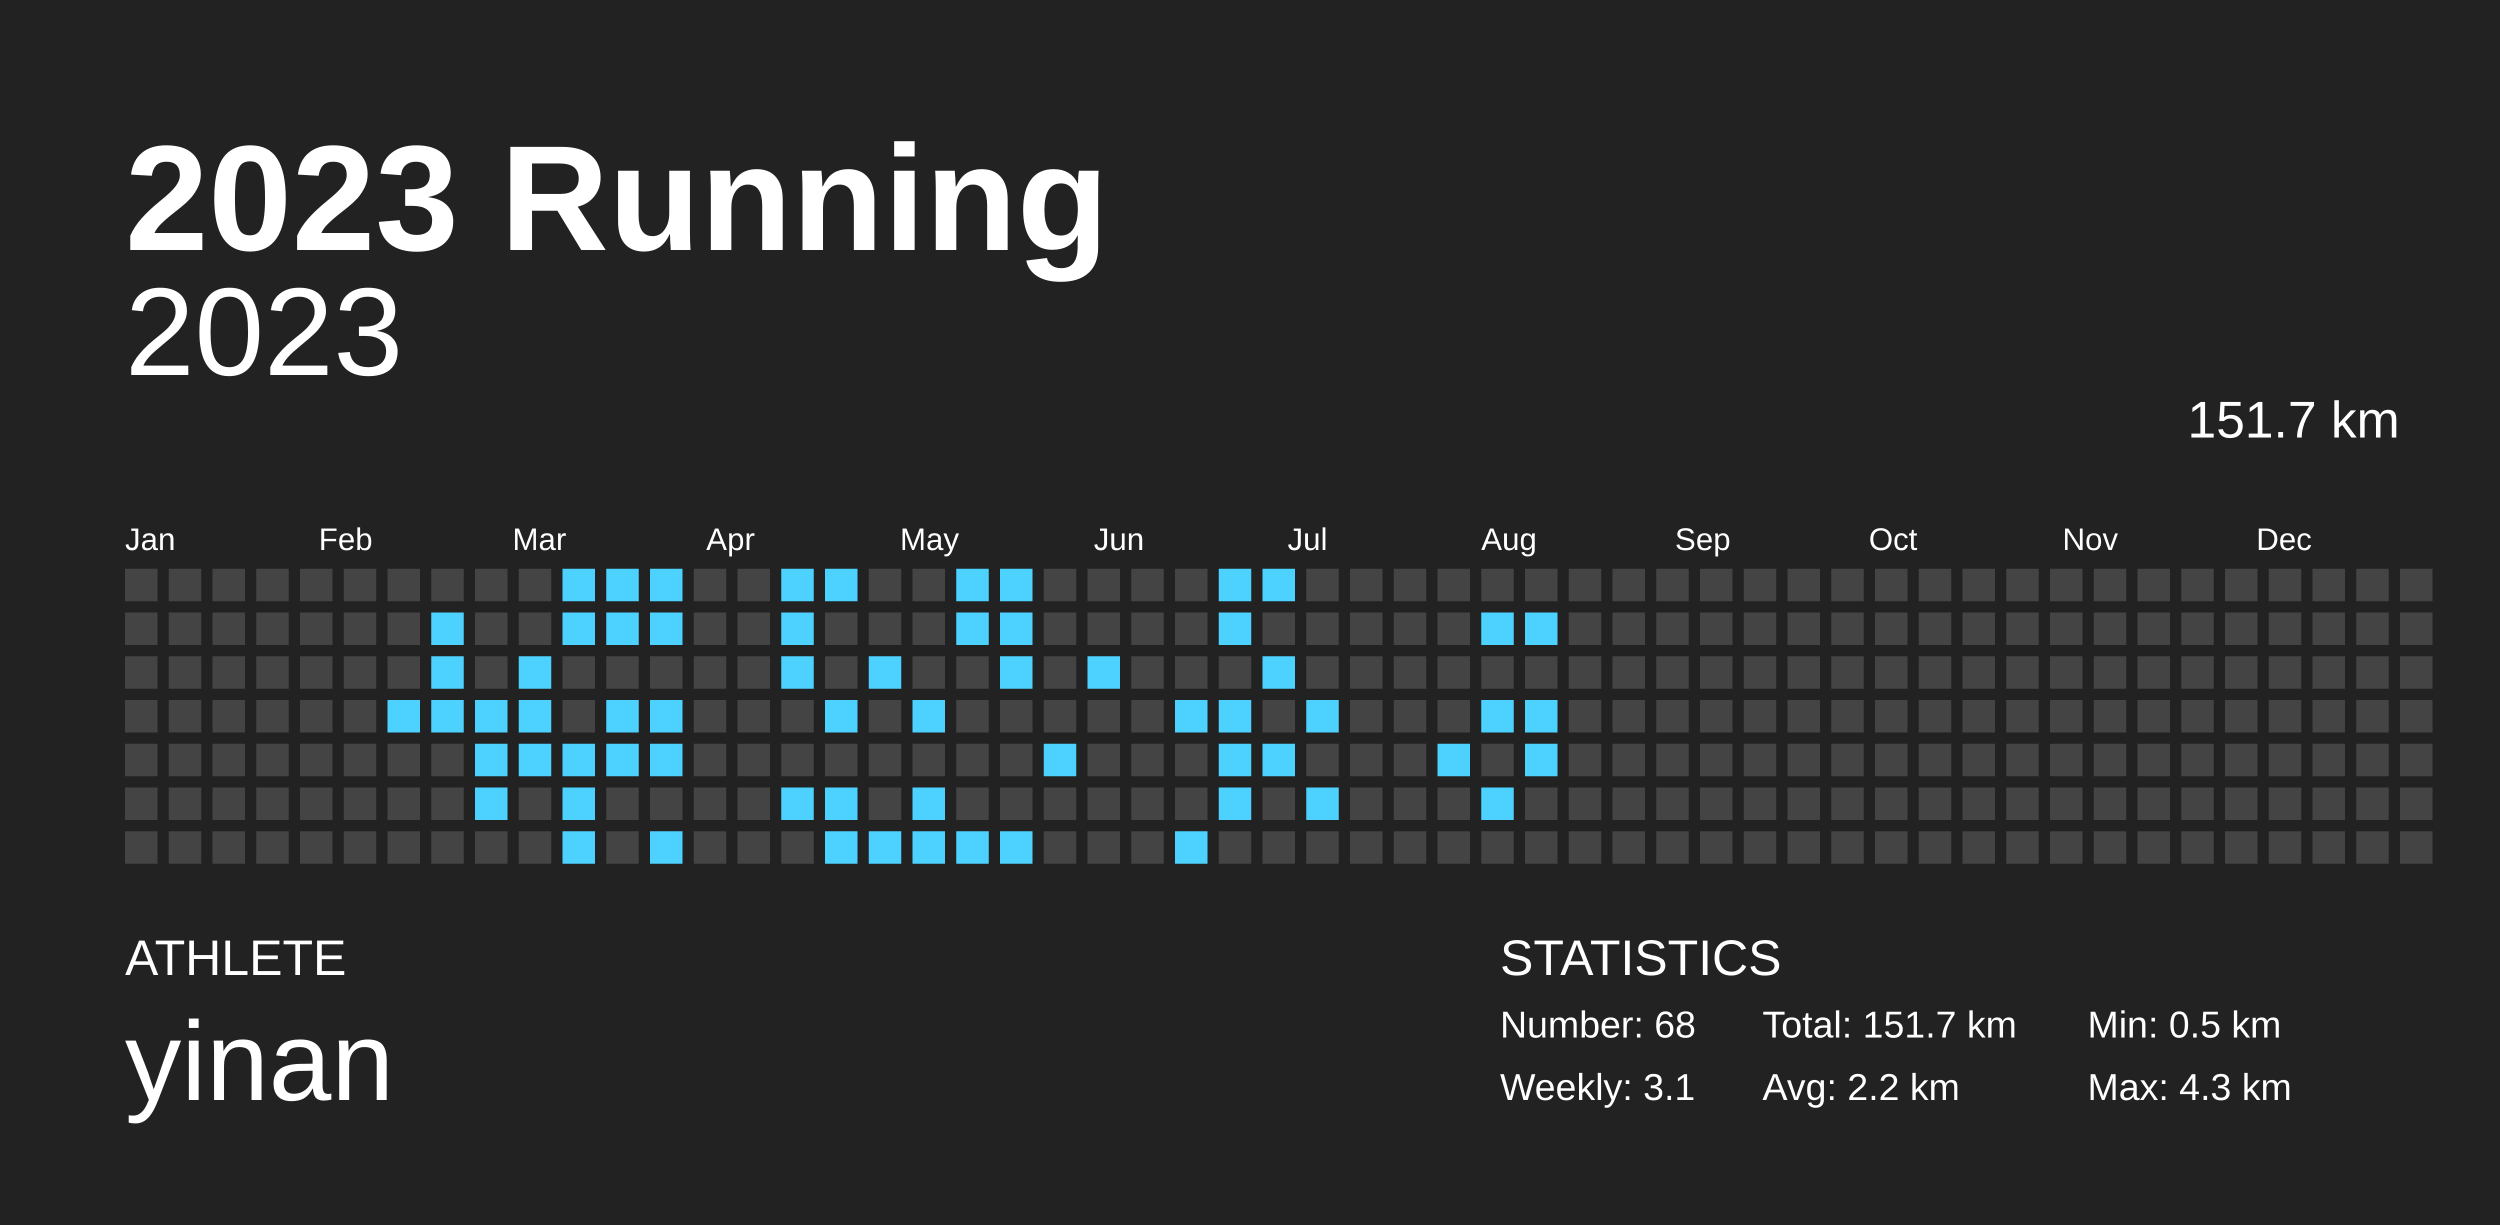
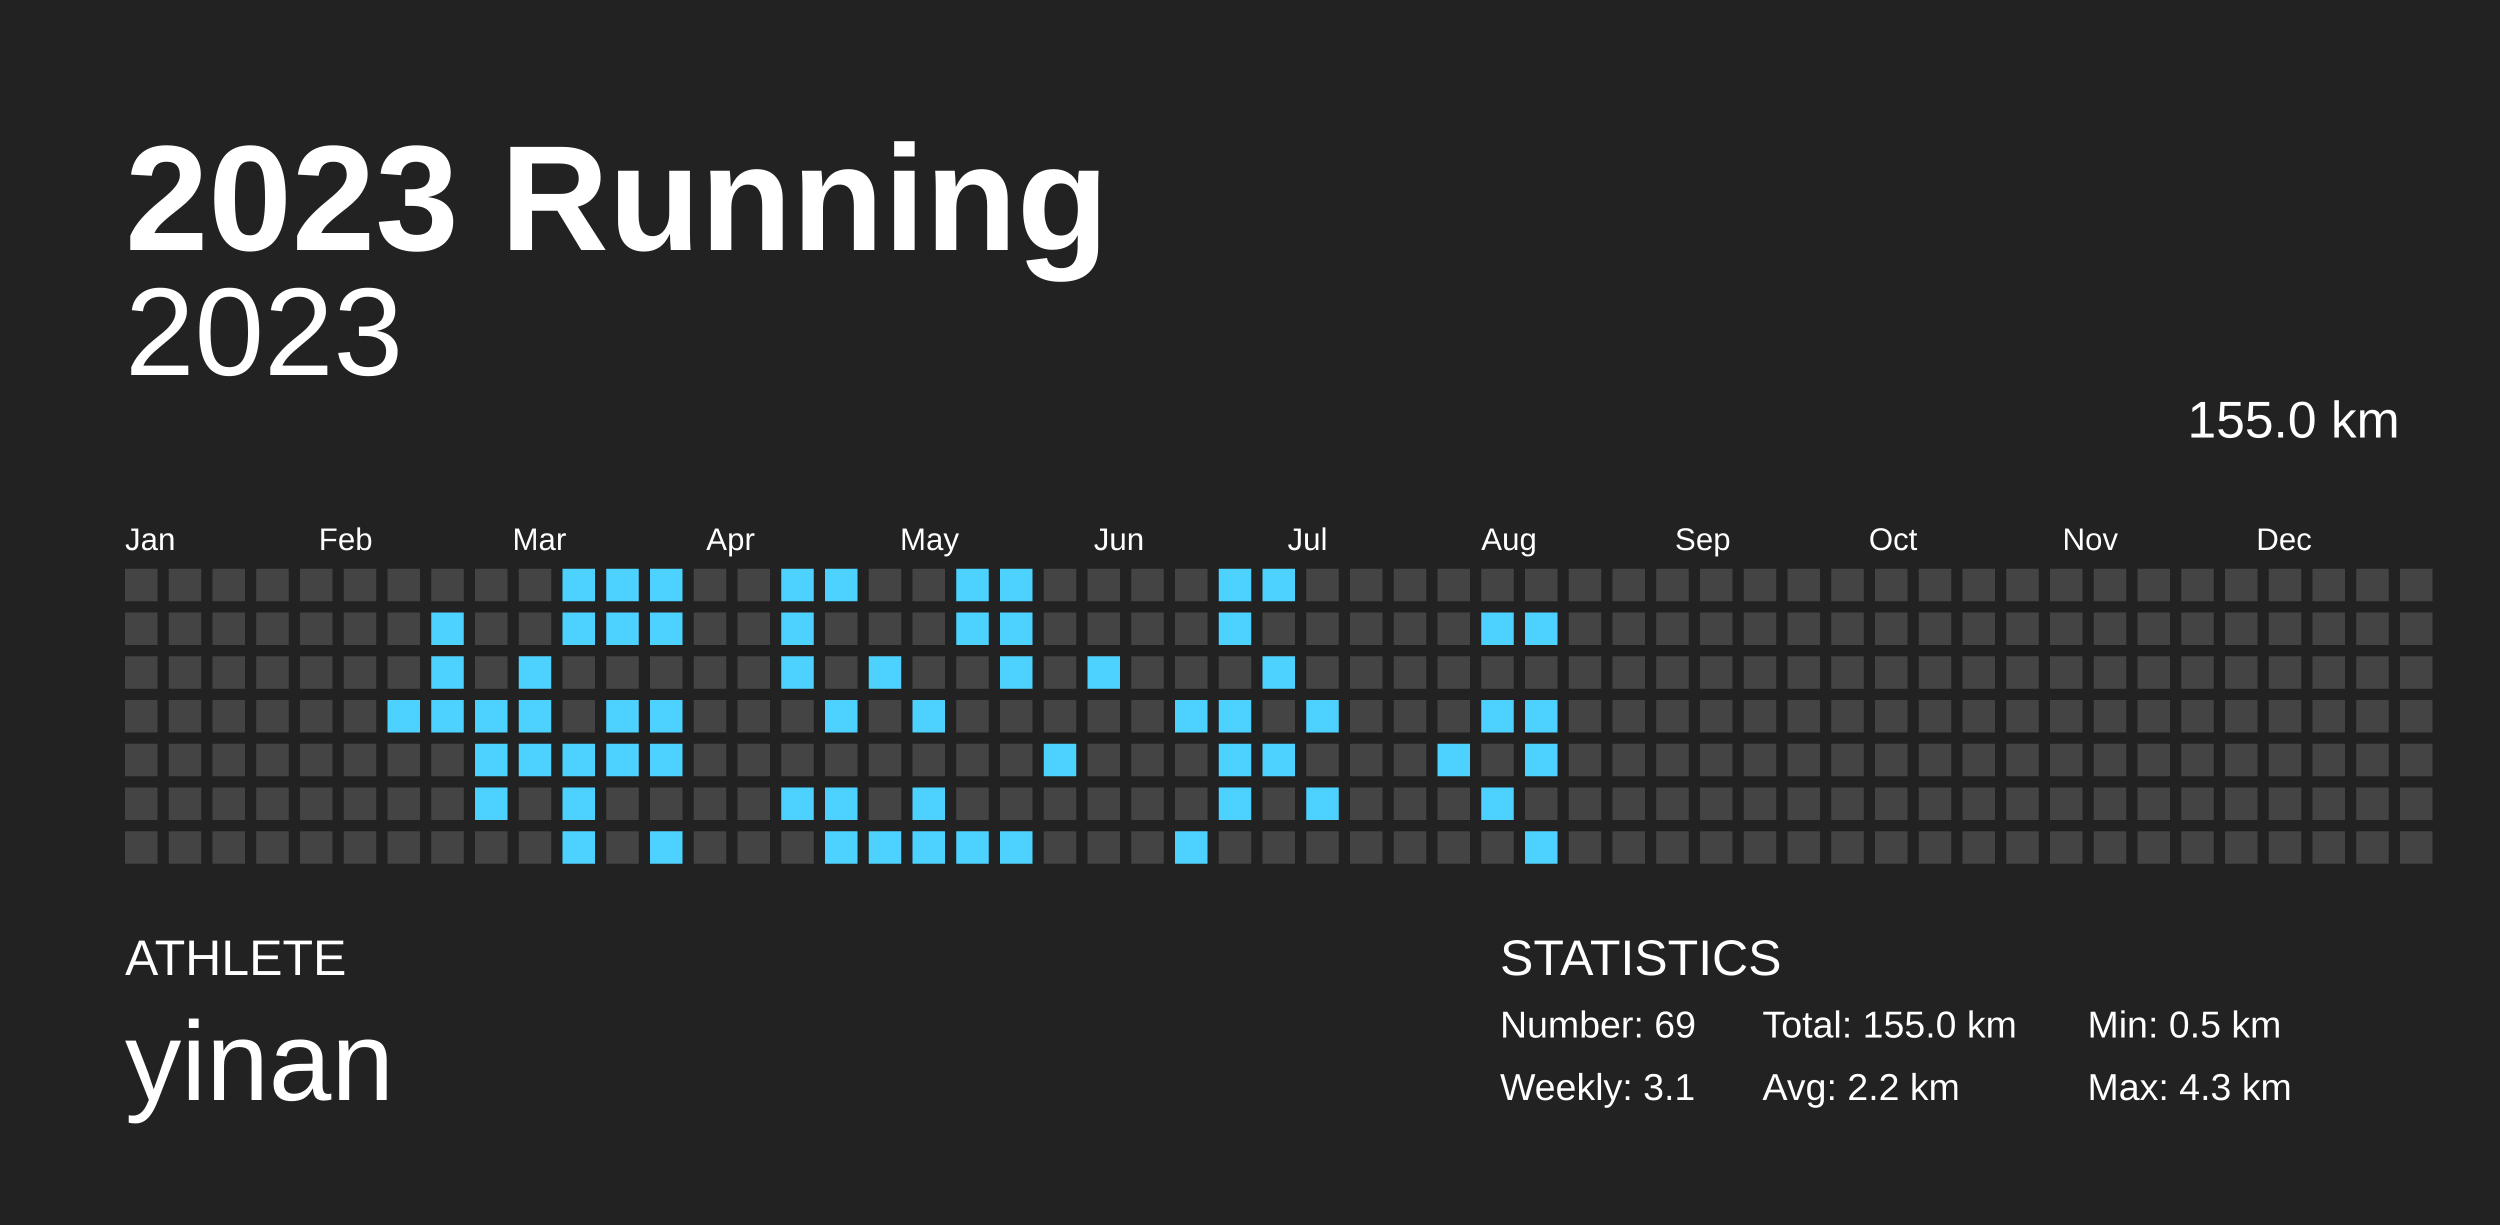
<svg xmlns="http://www.w3.org/2000/svg" baseProfile="full" height="98mm" version="1.1" viewBox="0,0,200,98" width="200mm">
  <defs />
  <rect fill="#222222" height="98" width="200" x="0" y="0" />
  <text fill="#FFFFFF" style="font-size:12px; font-family:Arial; font-weight:bold;" x="10" y="20">2023 Running</text>
  <text fill="#FFFFFF" style="font-size:4px; font-family:Arial" x="10" y="78">ATHLETE</text>
  <text fill="#FFFFFF" style="font-size:9px; font-family:Arial" x="10" y="88">yinan</text>
  <text fill="#FFFFFF" style="font-size:4px; font-family:Arial" x="120" y="78">STATISTICS</text>
-   <text fill="#FFFFFF" style="font-size:3px; font-family:Arial" x="120" y="83">Number: 68</text>
+   <text fill="#FFFFFF" style="font-size:3px; font-family:Arial" x="120" y="83">Number: 69</text>
  <text fill="#FFFFFF" style="font-size:3px; font-family:Arial" x="120" y="88">Weekly: 3.1</text>
-   <text fill="#FFFFFF" style="font-size:3px; font-family:Arial" x="141" y="83">Total: 151.7 km</text>
+   <text fill="#FFFFFF" style="font-size:3px; font-family:Arial" x="141" y="83">Total: 155.0 km</text>
  <text fill="#FFFFFF" style="font-size:3px; font-family:Arial" x="141" y="88">Avg: 2.2 km</text>
  <text fill="#FFFFFF" style="font-size:3px; font-family:Arial" x="167" y="83">Min: 0.5 km</text>
  <text fill="#FFFFFF" style="font-size:3px; font-family:Arial" x="167" y="88">Max: 4.3 km</text>
  <text alignment-baseline="hanging" fill="#FFFFFF" style="font-size:10.0px; font-family:Arial;" x="10" y="30">2023</text>
-   <text alignment-baseline="hanging" fill="#FFFFFF" style="font-size:4.125px; font-family:Arial;" x="175" y="35">151.7 km</text>
+   <text alignment-baseline="hanging" fill="#FFFFFF" style="font-size:4.125px; font-family:Arial;" x="175" y="35">155.0 km</text>
  <text fill="#FFFFFF" style="font-size:2.5px; font-family:Arial" x="10.0" y="44">Jan</text>
  <text fill="#FFFFFF" style="font-size:2.5px; font-family:Arial" x="25.5" y="44">Feb</text>
  <text fill="#FFFFFF" style="font-size:2.5px; font-family:Arial" x="41.0" y="44">Mar</text>
  <text fill="#FFFFFF" style="font-size:2.5px; font-family:Arial" x="56.5" y="44">Apr</text>
  <text fill="#FFFFFF" style="font-size:2.5px; font-family:Arial" x="72.0" y="44">May</text>
  <text fill="#FFFFFF" style="font-size:2.5px; font-family:Arial" x="87.5" y="44">Jun</text>
  <text fill="#FFFFFF" style="font-size:2.5px; font-family:Arial" x="103.0" y="44">Jul</text>
  <text fill="#FFFFFF" style="font-size:2.5px; font-family:Arial" x="118.5" y="44">Aug</text>
  <text fill="#FFFFFF" style="font-size:2.5px; font-family:Arial" x="134.0" y="44">Sep</text>
  <text fill="#FFFFFF" style="font-size:2.5px; font-family:Arial" x="149.5" y="44">Oct</text>
  <text fill="#FFFFFF" style="font-size:2.5px; font-family:Arial" x="165.0" y="44">Nov</text>
  <text fill="#FFFFFF" style="font-size:2.5px; font-family:Arial" x="180.5" y="44">Dec</text>
  <rect fill="#444444" height="2.6" width="2.6" x="10.0" y="45.5" />
  <rect fill="#444444" height="2.6" width="2.6" x="10.0" y="49.0" />
  <rect fill="#444444" height="2.6" width="2.6" x="10.0" y="52.5" />
  <rect fill="#444444" height="2.6" width="2.6" x="10.0" y="56.0" />
  <rect fill="#444444" height="2.6" width="2.6" x="10.0" y="59.5" />
  <rect fill="#444444" height="2.6" width="2.6" x="10.0" y="63.0" />
  <rect fill="#444444" height="2.6" width="2.6" x="10.0" y="66.5" />
  <rect fill="#444444" height="2.6" width="2.6" x="13.5" y="45.5" />
  <rect fill="#444444" height="2.6" width="2.6" x="13.5" y="49.0" />
  <rect fill="#444444" height="2.6" width="2.6" x="13.5" y="52.5" />
  <rect fill="#444444" height="2.6" width="2.6" x="13.5" y="56.0" />
  <rect fill="#444444" height="2.6" width="2.6" x="13.5" y="59.5" />
  <rect fill="#444444" height="2.6" width="2.6" x="13.5" y="63.0" />
  <rect fill="#444444" height="2.6" width="2.6" x="13.5" y="66.5" />
  <rect fill="#444444" height="2.6" width="2.6" x="17.0" y="45.5" />
  <rect fill="#444444" height="2.6" width="2.6" x="17.0" y="49.0" />
  <rect fill="#444444" height="2.6" width="2.6" x="17.0" y="52.5" />
  <rect fill="#444444" height="2.6" width="2.6" x="17.0" y="56.0" />
  <rect fill="#444444" height="2.6" width="2.6" x="17.0" y="59.5" />
  <rect fill="#444444" height="2.6" width="2.6" x="17.0" y="63.0" />
  <rect fill="#444444" height="2.6" width="2.6" x="17.0" y="66.5" />
  <rect fill="#444444" height="2.6" width="2.6" x="20.5" y="45.5" />
  <rect fill="#444444" height="2.6" width="2.6" x="20.5" y="49.0" />
  <rect fill="#444444" height="2.6" width="2.6" x="20.5" y="52.5" />
  <rect fill="#444444" height="2.6" width="2.6" x="20.5" y="56.0" />
  <rect fill="#444444" height="2.6" width="2.6" x="20.5" y="59.5" />
  <rect fill="#444444" height="2.6" width="2.6" x="20.5" y="63.0" />
  <rect fill="#444444" height="2.6" width="2.6" x="20.5" y="66.5" />
  <rect fill="#444444" height="2.6" width="2.6" x="24.0" y="45.5" />
  <rect fill="#444444" height="2.6" width="2.6" x="24.0" y="49.0" />
  <rect fill="#444444" height="2.6" width="2.6" x="24.0" y="52.5" />
  <rect fill="#444444" height="2.6" width="2.6" x="24.0" y="56.0" />
  <rect fill="#444444" height="2.6" width="2.6" x="24.0" y="59.5" />
  <rect fill="#444444" height="2.6" width="2.6" x="24.0" y="63.0" />
  <rect fill="#444444" height="2.6" width="2.6" x="24.0" y="66.5" />
  <rect fill="#444444" height="2.6" width="2.6" x="27.5" y="45.5" />
  <rect fill="#444444" height="2.6" width="2.6" x="27.5" y="49.0" />
  <rect fill="#444444" height="2.6" width="2.6" x="27.5" y="52.5" />
  <rect fill="#444444" height="2.6" width="2.6" x="27.5" y="56.0" />
  <rect fill="#444444" height="2.6" width="2.6" x="27.5" y="59.5" />
  <rect fill="#444444" height="2.6" width="2.6" x="27.5" y="63.0" />
  <rect fill="#444444" height="2.6" width="2.6" x="27.5" y="66.5" />
  <rect fill="#444444" height="2.6" width="2.6" x="31.0" y="45.5" />
  <rect fill="#444444" height="2.6" width="2.6" x="31.0" y="49.0" />
  <rect fill="#444444" height="2.6" width="2.6" x="31.0" y="52.5" />
  <rect fill="#4dd2ff" height="2.6" width="2.6" x="31.0" y="56.0" />
  <rect fill="#444444" height="2.6" width="2.6" x="31.0" y="59.5" />
  <rect fill="#444444" height="2.6" width="2.6" x="31.0" y="63.0" />
  <rect fill="#444444" height="2.6" width="2.6" x="31.0" y="66.5" />
  <rect fill="#444444" height="2.6" width="2.6" x="34.5" y="45.5" />
  <rect fill="#4dd2ff" height="2.6" width="2.6" x="34.5" y="49.0" />
  <rect fill="#4dd2ff" height="2.6" width="2.6" x="34.5" y="52.5" />
  <rect fill="#4dd2ff" height="2.6" width="2.6" x="34.5" y="56.0" />
  <rect fill="#444444" height="2.6" width="2.6" x="34.5" y="59.5" />
  <rect fill="#444444" height="2.6" width="2.6" x="34.5" y="63.0" />
  <rect fill="#444444" height="2.6" width="2.6" x="34.5" y="66.5" />
  <rect fill="#444444" height="2.6" width="2.6" x="38.0" y="45.5" />
  <rect fill="#444444" height="2.6" width="2.6" x="38.0" y="49.0" />
  <rect fill="#444444" height="2.6" width="2.6" x="38.0" y="52.5" />
  <rect fill="#4dd2ff" height="2.6" width="2.6" x="38.0" y="56.0" />
  <rect fill="#4dd2ff" height="2.6" width="2.6" x="38.0" y="59.5" />
  <rect fill="#4dd2ff" height="2.6" width="2.6" x="38.0" y="63.0" />
  <rect fill="#444444" height="2.6" width="2.6" x="38.0" y="66.5" />
  <rect fill="#444444" height="2.6" width="2.6" x="41.5" y="45.5" />
  <rect fill="#444444" height="2.6" width="2.6" x="41.5" y="49.0" />
  <rect fill="#4dd2ff" height="2.6" width="2.6" x="41.5" y="52.5" />
  <rect fill="#4dd2ff" height="2.6" width="2.6" x="41.5" y="56.0" />
  <rect fill="#4dd2ff" height="2.6" width="2.6" x="41.5" y="59.5" />
  <rect fill="#444444" height="2.6" width="2.6" x="41.5" y="63.0" />
  <rect fill="#444444" height="2.6" width="2.6" x="41.5" y="66.5" />
  <rect fill="#4dd2ff" height="2.6" width="2.6" x="45.0" y="45.5" />
  <rect fill="#4dd2ff" height="2.6" width="2.6" x="45.0" y="49.0" />
  <rect fill="#444444" height="2.6" width="2.6" x="45.0" y="52.5" />
  <rect fill="#444444" height="2.6" width="2.6" x="45.0" y="56.0" />
  <rect fill="#4dd2ff" height="2.6" width="2.6" x="45.0" y="59.5" />
  <rect fill="#4dd2ff" height="2.6" width="2.6" x="45.0" y="63.0" />
  <rect fill="#4dd2ff" height="2.6" width="2.6" x="45.0" y="66.5" />
  <rect fill="#4dd2ff" height="2.6" width="2.6" x="48.5" y="45.5" />
  <rect fill="#4dd2ff" height="2.6" width="2.6" x="48.5" y="49.0" />
  <rect fill="#444444" height="2.6" width="2.6" x="48.5" y="52.5" />
  <rect fill="#4dd2ff" height="2.6" width="2.6" x="48.5" y="56.0" />
  <rect fill="#4dd2ff" height="2.6" width="2.6" x="48.5" y="59.5" />
  <rect fill="#444444" height="2.6" width="2.6" x="48.5" y="63.0" />
  <rect fill="#444444" height="2.6" width="2.6" x="48.5" y="66.5" />
  <rect fill="#4dd2ff" height="2.6" width="2.6" x="52.0" y="45.5" />
  <rect fill="#4dd2ff" height="2.6" width="2.6" x="52.0" y="49.0" />
  <rect fill="#444444" height="2.6" width="2.6" x="52.0" y="52.5" />
  <rect fill="#4dd2ff" height="2.6" width="2.6" x="52.0" y="56.0" />
  <rect fill="#4dd2ff" height="2.6" width="2.6" x="52.0" y="59.5" />
  <rect fill="#444444" height="2.6" width="2.6" x="52.0" y="63.0" />
  <rect fill="#4dd2ff" height="2.6" width="2.6" x="52.0" y="66.5" />
  <rect fill="#444444" height="2.6" width="2.6" x="55.5" y="45.5" />
  <rect fill="#444444" height="2.6" width="2.6" x="55.5" y="49.0" />
  <rect fill="#444444" height="2.6" width="2.6" x="55.5" y="52.5" />
  <rect fill="#444444" height="2.6" width="2.6" x="55.5" y="56.0" />
  <rect fill="#444444" height="2.6" width="2.6" x="55.5" y="59.5" />
  <rect fill="#444444" height="2.6" width="2.6" x="55.5" y="63.0" />
  <rect fill="#444444" height="2.6" width="2.6" x="55.5" y="66.5" />
  <rect fill="#444444" height="2.6" width="2.6" x="59.0" y="45.5" />
  <rect fill="#444444" height="2.6" width="2.6" x="59.0" y="49.0" />
  <rect fill="#444444" height="2.6" width="2.6" x="59.0" y="52.5" />
  <rect fill="#444444" height="2.6" width="2.6" x="59.0" y="56.0" />
  <rect fill="#444444" height="2.6" width="2.6" x="59.0" y="59.5" />
  <rect fill="#444444" height="2.6" width="2.6" x="59.0" y="63.0" />
  <rect fill="#444444" height="2.6" width="2.6" x="59.0" y="66.5" />
  <rect fill="#4dd2ff" height="2.6" width="2.6" x="62.5" y="45.5" />
  <rect fill="#4dd2ff" height="2.6" width="2.6" x="62.5" y="49.0" />
  <rect fill="#4dd2ff" height="2.6" width="2.6" x="62.5" y="52.5" />
  <rect fill="#444444" height="2.6" width="2.6" x="62.5" y="56.0" />
  <rect fill="#444444" height="2.6" width="2.6" x="62.5" y="59.5" />
  <rect fill="#4dd2ff" height="2.6" width="2.6" x="62.5" y="63.0" />
  <rect fill="#444444" height="2.6" width="2.6" x="62.5" y="66.5" />
  <rect fill="#4dd2ff" height="2.6" width="2.6" x="66.0" y="45.5" />
  <rect fill="#444444" height="2.6" width="2.6" x="66.0" y="49.0" />
  <rect fill="#444444" height="2.6" width="2.6" x="66.0" y="52.5" />
  <rect fill="#4dd2ff" height="2.6" width="2.6" x="66.0" y="56.0" />
  <rect fill="#444444" height="2.6" width="2.6" x="66.0" y="59.5" />
  <rect fill="#4dd2ff" height="2.6" width="2.6" x="66.0" y="63.0" />
  <rect fill="#4dd2ff" height="2.6" width="2.6" x="66.0" y="66.5" />
  <rect fill="#444444" height="2.6" width="2.6" x="69.5" y="45.5" />
  <rect fill="#444444" height="2.6" width="2.6" x="69.5" y="49.0" />
  <rect fill="#4dd2ff" height="2.6" width="2.6" x="69.5" y="52.5" />
  <rect fill="#444444" height="2.6" width="2.6" x="69.5" y="56.0" />
  <rect fill="#444444" height="2.6" width="2.6" x="69.5" y="59.5" />
  <rect fill="#444444" height="2.6" width="2.6" x="69.5" y="63.0" />
  <rect fill="#4dd2ff" height="2.6" width="2.6" x="69.5" y="66.5" />
  <rect fill="#444444" height="2.6" width="2.6" x="73.0" y="45.5" />
  <rect fill="#444444" height="2.6" width="2.6" x="73.0" y="49.0" />
  <rect fill="#444444" height="2.6" width="2.6" x="73.0" y="52.5" />
  <rect fill="#4dd2ff" height="2.6" width="2.6" x="73.0" y="56.0" />
  <rect fill="#444444" height="2.6" width="2.6" x="73.0" y="59.5" />
  <rect fill="#4dd2ff" height="2.6" width="2.6" x="73.0" y="63.0" />
  <rect fill="#4dd2ff" height="2.6" width="2.6" x="73.0" y="66.5" />
  <rect fill="#4dd2ff" height="2.6" width="2.6" x="76.5" y="45.5" />
  <rect fill="#4dd2ff" height="2.6" width="2.6" x="76.5" y="49.0" />
  <rect fill="#444444" height="2.6" width="2.6" x="76.5" y="52.5" />
  <rect fill="#444444" height="2.6" width="2.6" x="76.5" y="56.0" />
  <rect fill="#444444" height="2.6" width="2.6" x="76.5" y="59.5" />
  <rect fill="#444444" height="2.6" width="2.6" x="76.5" y="63.0" />
  <rect fill="#4dd2ff" height="2.6" width="2.6" x="76.5" y="66.5" />
  <rect fill="#4dd2ff" height="2.6" width="2.6" x="80.0" y="45.5" />
  <rect fill="#4dd2ff" height="2.6" width="2.6" x="80.0" y="49.0" />
  <rect fill="#4dd2ff" height="2.6" width="2.6" x="80.0" y="52.5" />
  <rect fill="#444444" height="2.6" width="2.6" x="80.0" y="56.0" />
  <rect fill="#444444" height="2.6" width="2.6" x="80.0" y="59.5" />
  <rect fill="#444444" height="2.6" width="2.6" x="80.0" y="63.0" />
  <rect fill="#4dd2ff" height="2.6" width="2.6" x="80.0" y="66.5" />
  <rect fill="#444444" height="2.6" width="2.6" x="83.5" y="45.5" />
  <rect fill="#444444" height="2.6" width="2.6" x="83.5" y="49.0" />
  <rect fill="#444444" height="2.6" width="2.6" x="83.5" y="52.5" />
  <rect fill="#444444" height="2.6" width="2.6" x="83.5" y="56.0" />
  <rect fill="#4dd2ff" height="2.6" width="2.6" x="83.5" y="59.5" />
  <rect fill="#444444" height="2.6" width="2.6" x="83.5" y="63.0" />
  <rect fill="#444444" height="2.6" width="2.6" x="83.5" y="66.5" />
  <rect fill="#444444" height="2.6" width="2.6" x="87.0" y="45.5" />
  <rect fill="#444444" height="2.6" width="2.6" x="87.0" y="49.0" />
  <rect fill="#4dd2ff" height="2.6" width="2.6" x="87.0" y="52.5" />
  <rect fill="#444444" height="2.6" width="2.6" x="87.0" y="56.0" />
  <rect fill="#444444" height="2.6" width="2.6" x="87.0" y="59.5" />
  <rect fill="#444444" height="2.6" width="2.6" x="87.0" y="63.0" />
  <rect fill="#444444" height="2.6" width="2.6" x="87.0" y="66.5" />
  <rect fill="#444444" height="2.6" width="2.6" x="90.5" y="45.5" />
  <rect fill="#444444" height="2.6" width="2.6" x="90.5" y="49.0" />
  <rect fill="#444444" height="2.6" width="2.6" x="90.5" y="52.5" />
  <rect fill="#444444" height="2.6" width="2.6" x="90.5" y="56.0" />
  <rect fill="#444444" height="2.6" width="2.6" x="90.5" y="59.5" />
  <rect fill="#444444" height="2.6" width="2.6" x="90.5" y="63.0" />
  <rect fill="#444444" height="2.6" width="2.6" x="90.5" y="66.5" />
  <rect fill="#444444" height="2.6" width="2.6" x="94.0" y="45.5" />
  <rect fill="#444444" height="2.6" width="2.6" x="94.0" y="49.0" />
  <rect fill="#444444" height="2.6" width="2.6" x="94.0" y="52.5" />
  <rect fill="#4dd2ff" height="2.6" width="2.6" x="94.0" y="56.0" />
  <rect fill="#444444" height="2.6" width="2.6" x="94.0" y="59.5" />
  <rect fill="#444444" height="2.6" width="2.6" x="94.0" y="63.0" />
  <rect fill="#4dd2ff" height="2.6" width="2.6" x="94.0" y="66.5" />
  <rect fill="#4dd2ff" height="2.6" width="2.6" x="97.5" y="45.5" />
  <rect fill="#4dd2ff" height="2.6" width="2.6" x="97.5" y="49.0" />
  <rect fill="#444444" height="2.6" width="2.6" x="97.5" y="52.5" />
  <rect fill="#4dd2ff" height="2.6" width="2.6" x="97.5" y="56.0" />
  <rect fill="#4dd2ff" height="2.6" width="2.6" x="97.5" y="59.5" />
  <rect fill="#4dd2ff" height="2.6" width="2.6" x="97.5" y="63.0" />
  <rect fill="#444444" height="2.6" width="2.6" x="97.5" y="66.5" />
  <rect fill="#4dd2ff" height="2.6" width="2.6" x="101.0" y="45.5" />
  <rect fill="#444444" height="2.6" width="2.6" x="101.0" y="49.0" />
  <rect fill="#4dd2ff" height="2.6" width="2.6" x="101.0" y="52.5" />
  <rect fill="#444444" height="2.6" width="2.6" x="101.0" y="56.0" />
  <rect fill="#4dd2ff" height="2.6" width="2.6" x="101.0" y="59.5" />
  <rect fill="#444444" height="2.6" width="2.6" x="101.0" y="63.0" />
  <rect fill="#444444" height="2.6" width="2.6" x="101.0" y="66.5" />
  <rect fill="#444444" height="2.6" width="2.6" x="104.5" y="45.5" />
  <rect fill="#444444" height="2.6" width="2.6" x="104.5" y="49.0" />
  <rect fill="#444444" height="2.6" width="2.6" x="104.5" y="52.5" />
  <rect fill="#4dd2ff" height="2.6" width="2.6" x="104.5" y="56.0" />
  <rect fill="#444444" height="2.6" width="2.6" x="104.5" y="59.5" />
  <rect fill="#4dd2ff" height="2.6" width="2.6" x="104.5" y="63.0" />
  <rect fill="#444444" height="2.6" width="2.6" x="104.5" y="66.5" />
  <rect fill="#444444" height="2.6" width="2.6" x="108.0" y="45.5" />
  <rect fill="#444444" height="2.6" width="2.6" x="108.0" y="49.0" />
  <rect fill="#444444" height="2.6" width="2.6" x="108.0" y="52.5" />
  <rect fill="#444444" height="2.6" width="2.6" x="108.0" y="56.0" />
  <rect fill="#444444" height="2.6" width="2.6" x="108.0" y="59.5" />
  <rect fill="#444444" height="2.6" width="2.6" x="108.0" y="63.0" />
  <rect fill="#444444" height="2.6" width="2.6" x="108.0" y="66.5" />
  <rect fill="#444444" height="2.6" width="2.6" x="111.5" y="45.5" />
  <rect fill="#444444" height="2.6" width="2.6" x="111.5" y="49.0" />
  <rect fill="#444444" height="2.6" width="2.6" x="111.5" y="52.5" />
  <rect fill="#444444" height="2.6" width="2.6" x="111.5" y="56.0" />
  <rect fill="#444444" height="2.6" width="2.6" x="111.5" y="59.5" />
  <rect fill="#444444" height="2.6" width="2.6" x="111.5" y="63.0" />
  <rect fill="#444444" height="2.6" width="2.6" x="111.5" y="66.5" />
  <rect fill="#444444" height="2.6" width="2.6" x="115.0" y="45.5" />
  <rect fill="#444444" height="2.6" width="2.6" x="115.0" y="49.0" />
  <rect fill="#444444" height="2.6" width="2.6" x="115.0" y="52.5" />
  <rect fill="#444444" height="2.6" width="2.6" x="115.0" y="56.0" />
  <rect fill="#4dd2ff" height="2.6" width="2.6" x="115.0" y="59.5" />
  <rect fill="#444444" height="2.6" width="2.6" x="115.0" y="63.0" />
  <rect fill="#444444" height="2.6" width="2.6" x="115.0" y="66.5" />
  <rect fill="#444444" height="2.6" width="2.6" x="118.5" y="45.5" />
  <rect fill="#4dd2ff" height="2.6" width="2.6" x="118.5" y="49.0" />
  <rect fill="#444444" height="2.6" width="2.6" x="118.5" y="52.5" />
  <rect fill="#4dd2ff" height="2.6" width="2.6" x="118.5" y="56.0" />
  <rect fill="#444444" height="2.6" width="2.6" x="118.5" y="59.5" />
  <rect fill="#4dd2ff" height="2.6" width="2.6" x="118.5" y="63.0" />
  <rect fill="#444444" height="2.6" width="2.6" x="118.5" y="66.5" />
  <rect fill="#444444" height="2.6" width="2.6" x="122.0" y="45.5" />
  <rect fill="#4dd2ff" height="2.6" width="2.6" x="122.0" y="49.0" />
  <rect fill="#444444" height="2.6" width="2.6" x="122.0" y="52.5" />
  <rect fill="#4dd2ff" height="2.6" width="2.6" x="122.0" y="56.0" />
  <rect fill="#4dd2ff" height="2.6" width="2.6" x="122.0" y="59.5" />
  <rect fill="#444444" height="2.6" width="2.6" x="122.0" y="63.0" />
-   <rect fill="#444444" height="2.6" width="2.6" x="122.0" y="66.5" />
+   <rect fill="#4dd2ff" height="2.6" width="2.6" x="122.0" y="66.5" />
  <rect fill="#444444" height="2.6" width="2.6" x="125.5" y="45.5" />
  <rect fill="#444444" height="2.6" width="2.6" x="125.5" y="49.0" />
  <rect fill="#444444" height="2.6" width="2.6" x="125.5" y="52.5" />
  <rect fill="#444444" height="2.6" width="2.6" x="125.5" y="56.0" />
  <rect fill="#444444" height="2.6" width="2.6" x="125.5" y="59.5" />
  <rect fill="#444444" height="2.6" width="2.6" x="125.5" y="63.0" />
  <rect fill="#444444" height="2.6" width="2.6" x="125.5" y="66.5" />
  <rect fill="#444444" height="2.6" width="2.6" x="129.0" y="45.5" />
  <rect fill="#444444" height="2.6" width="2.6" x="129.0" y="49.0" />
  <rect fill="#444444" height="2.6" width="2.6" x="129.0" y="52.5" />
  <rect fill="#444444" height="2.6" width="2.6" x="129.0" y="56.0" />
  <rect fill="#444444" height="2.6" width="2.6" x="129.0" y="59.5" />
  <rect fill="#444444" height="2.6" width="2.6" x="129.0" y="63.0" />
  <rect fill="#444444" height="2.6" width="2.6" x="129.0" y="66.5" />
  <rect fill="#444444" height="2.6" width="2.6" x="132.5" y="45.5" />
  <rect fill="#444444" height="2.6" width="2.6" x="132.5" y="49.0" />
  <rect fill="#444444" height="2.6" width="2.6" x="132.5" y="52.5" />
  <rect fill="#444444" height="2.6" width="2.6" x="132.5" y="56.0" />
  <rect fill="#444444" height="2.6" width="2.6" x="132.5" y="59.5" />
  <rect fill="#444444" height="2.6" width="2.6" x="132.5" y="63.0" />
  <rect fill="#444444" height="2.6" width="2.6" x="132.5" y="66.5" />
  <rect fill="#444444" height="2.6" width="2.6" x="136.0" y="45.5" />
  <rect fill="#444444" height="2.6" width="2.6" x="136.0" y="49.0" />
  <rect fill="#444444" height="2.6" width="2.6" x="136.0" y="52.5" />
  <rect fill="#444444" height="2.6" width="2.6" x="136.0" y="56.0" />
  <rect fill="#444444" height="2.6" width="2.6" x="136.0" y="59.5" />
  <rect fill="#444444" height="2.6" width="2.6" x="136.0" y="63.0" />
  <rect fill="#444444" height="2.6" width="2.6" x="136.0" y="66.5" />
  <rect fill="#444444" height="2.6" width="2.6" x="139.5" y="45.5" />
  <rect fill="#444444" height="2.6" width="2.6" x="139.5" y="49.0" />
  <rect fill="#444444" height="2.6" width="2.6" x="139.5" y="52.5" />
  <rect fill="#444444" height="2.6" width="2.6" x="139.5" y="56.0" />
  <rect fill="#444444" height="2.6" width="2.6" x="139.5" y="59.5" />
  <rect fill="#444444" height="2.6" width="2.6" x="139.5" y="63.0" />
  <rect fill="#444444" height="2.6" width="2.6" x="139.5" y="66.5" />
  <rect fill="#444444" height="2.6" width="2.6" x="143.0" y="45.5" />
  <rect fill="#444444" height="2.6" width="2.6" x="143.0" y="49.0" />
  <rect fill="#444444" height="2.6" width="2.6" x="143.0" y="52.5" />
  <rect fill="#444444" height="2.6" width="2.6" x="143.0" y="56.0" />
  <rect fill="#444444" height="2.6" width="2.6" x="143.0" y="59.5" />
  <rect fill="#444444" height="2.6" width="2.6" x="143.0" y="63.0" />
  <rect fill="#444444" height="2.6" width="2.6" x="143.0" y="66.5" />
  <rect fill="#444444" height="2.6" width="2.6" x="146.5" y="45.5" />
  <rect fill="#444444" height="2.6" width="2.6" x="146.5" y="49.0" />
  <rect fill="#444444" height="2.6" width="2.6" x="146.5" y="52.5" />
  <rect fill="#444444" height="2.6" width="2.6" x="146.5" y="56.0" />
  <rect fill="#444444" height="2.6" width="2.6" x="146.5" y="59.5" />
  <rect fill="#444444" height="2.6" width="2.6" x="146.5" y="63.0" />
  <rect fill="#444444" height="2.6" width="2.6" x="146.5" y="66.5" />
  <rect fill="#444444" height="2.6" width="2.6" x="150.0" y="45.5" />
  <rect fill="#444444" height="2.6" width="2.6" x="150.0" y="49.0" />
  <rect fill="#444444" height="2.6" width="2.6" x="150.0" y="52.5" />
  <rect fill="#444444" height="2.6" width="2.6" x="150.0" y="56.0" />
  <rect fill="#444444" height="2.6" width="2.6" x="150.0" y="59.5" />
  <rect fill="#444444" height="2.6" width="2.6" x="150.0" y="63.0" />
  <rect fill="#444444" height="2.6" width="2.6" x="150.0" y="66.5" />
  <rect fill="#444444" height="2.6" width="2.6" x="153.5" y="45.5" />
  <rect fill="#444444" height="2.6" width="2.6" x="153.5" y="49.0" />
  <rect fill="#444444" height="2.6" width="2.6" x="153.5" y="52.5" />
  <rect fill="#444444" height="2.6" width="2.6" x="153.5" y="56.0" />
  <rect fill="#444444" height="2.6" width="2.6" x="153.5" y="59.5" />
  <rect fill="#444444" height="2.6" width="2.6" x="153.5" y="63.0" />
  <rect fill="#444444" height="2.6" width="2.6" x="153.5" y="66.5" />
  <rect fill="#444444" height="2.6" width="2.6" x="157.0" y="45.5" />
  <rect fill="#444444" height="2.6" width="2.6" x="157.0" y="49.0" />
  <rect fill="#444444" height="2.6" width="2.6" x="157.0" y="52.5" />
  <rect fill="#444444" height="2.6" width="2.6" x="157.0" y="56.0" />
  <rect fill="#444444" height="2.6" width="2.6" x="157.0" y="59.5" />
  <rect fill="#444444" height="2.6" width="2.6" x="157.0" y="63.0" />
  <rect fill="#444444" height="2.6" width="2.6" x="157.0" y="66.5" />
  <rect fill="#444444" height="2.6" width="2.6" x="160.5" y="45.5" />
  <rect fill="#444444" height="2.6" width="2.6" x="160.5" y="49.0" />
  <rect fill="#444444" height="2.6" width="2.6" x="160.5" y="52.5" />
  <rect fill="#444444" height="2.6" width="2.6" x="160.5" y="56.0" />
  <rect fill="#444444" height="2.6" width="2.6" x="160.5" y="59.5" />
  <rect fill="#444444" height="2.6" width="2.6" x="160.5" y="63.0" />
  <rect fill="#444444" height="2.6" width="2.6" x="160.5" y="66.5" />
  <rect fill="#444444" height="2.6" width="2.6" x="164.0" y="45.5" />
  <rect fill="#444444" height="2.6" width="2.6" x="164.0" y="49.0" />
  <rect fill="#444444" height="2.6" width="2.6" x="164.0" y="52.5" />
  <rect fill="#444444" height="2.6" width="2.6" x="164.0" y="56.0" />
  <rect fill="#444444" height="2.6" width="2.6" x="164.0" y="59.5" />
  <rect fill="#444444" height="2.6" width="2.6" x="164.0" y="63.0" />
  <rect fill="#444444" height="2.6" width="2.6" x="164.0" y="66.5" />
  <rect fill="#444444" height="2.6" width="2.6" x="167.5" y="45.5" />
  <rect fill="#444444" height="2.6" width="2.6" x="167.5" y="49.0" />
  <rect fill="#444444" height="2.6" width="2.6" x="167.5" y="52.5" />
  <rect fill="#444444" height="2.6" width="2.6" x="167.5" y="56.0" />
  <rect fill="#444444" height="2.6" width="2.6" x="167.5" y="59.5" />
  <rect fill="#444444" height="2.6" width="2.6" x="167.5" y="63.0" />
  <rect fill="#444444" height="2.6" width="2.6" x="167.5" y="66.5" />
  <rect fill="#444444" height="2.6" width="2.6" x="171.0" y="45.5" />
  <rect fill="#444444" height="2.6" width="2.6" x="171.0" y="49.0" />
  <rect fill="#444444" height="2.6" width="2.6" x="171.0" y="52.5" />
  <rect fill="#444444" height="2.6" width="2.6" x="171.0" y="56.0" />
  <rect fill="#444444" height="2.6" width="2.6" x="171.0" y="59.5" />
  <rect fill="#444444" height="2.6" width="2.6" x="171.0" y="63.0" />
  <rect fill="#444444" height="2.6" width="2.6" x="171.0" y="66.5" />
  <rect fill="#444444" height="2.6" width="2.6" x="174.5" y="45.5" />
  <rect fill="#444444" height="2.6" width="2.6" x="174.5" y="49.0" />
  <rect fill="#444444" height="2.6" width="2.6" x="174.5" y="52.5" />
  <rect fill="#444444" height="2.6" width="2.6" x="174.5" y="56.0" />
  <rect fill="#444444" height="2.6" width="2.6" x="174.5" y="59.5" />
  <rect fill="#444444" height="2.6" width="2.6" x="174.5" y="63.0" />
  <rect fill="#444444" height="2.6" width="2.6" x="174.5" y="66.5" />
  <rect fill="#444444" height="2.6" width="2.6" x="178.0" y="45.5" />
  <rect fill="#444444" height="2.6" width="2.6" x="178.0" y="49.0" />
  <rect fill="#444444" height="2.6" width="2.6" x="178.0" y="52.5" />
  <rect fill="#444444" height="2.6" width="2.6" x="178.0" y="56.0" />
  <rect fill="#444444" height="2.6" width="2.6" x="178.0" y="59.5" />
  <rect fill="#444444" height="2.6" width="2.6" x="178.0" y="63.0" />
  <rect fill="#444444" height="2.6" width="2.6" x="178.0" y="66.5" />
  <rect fill="#444444" height="2.6" width="2.6" x="181.5" y="45.5" />
  <rect fill="#444444" height="2.6" width="2.6" x="181.5" y="49.0" />
  <rect fill="#444444" height="2.6" width="2.6" x="181.5" y="52.5" />
  <rect fill="#444444" height="2.6" width="2.6" x="181.5" y="56.0" />
  <rect fill="#444444" height="2.6" width="2.6" x="181.5" y="59.5" />
  <rect fill="#444444" height="2.6" width="2.6" x="181.5" y="63.0" />
  <rect fill="#444444" height="2.6" width="2.6" x="181.5" y="66.5" />
  <rect fill="#444444" height="2.6" width="2.6" x="185.0" y="45.5" />
  <rect fill="#444444" height="2.6" width="2.6" x="185.0" y="49.0" />
  <rect fill="#444444" height="2.6" width="2.6" x="185.0" y="52.5" />
  <rect fill="#444444" height="2.6" width="2.6" x="185.0" y="56.0" />
  <rect fill="#444444" height="2.6" width="2.6" x="185.0" y="59.5" />
  <rect fill="#444444" height="2.6" width="2.6" x="185.0" y="63.0" />
  <rect fill="#444444" height="2.6" width="2.6" x="185.0" y="66.5" />
  <rect fill="#444444" height="2.6" width="2.6" x="188.5" y="45.5" />
  <rect fill="#444444" height="2.6" width="2.6" x="188.5" y="49.0" />
  <rect fill="#444444" height="2.6" width="2.6" x="188.5" y="52.5" />
  <rect fill="#444444" height="2.6" width="2.6" x="188.5" y="56.0" />
  <rect fill="#444444" height="2.6" width="2.6" x="188.5" y="59.5" />
  <rect fill="#444444" height="2.6" width="2.6" x="188.5" y="63.0" />
  <rect fill="#444444" height="2.6" width="2.6" x="188.5" y="66.5" />
  <rect fill="#444444" height="2.6" width="2.6" x="192.0" y="45.5" />
  <rect fill="#444444" height="2.6" width="2.6" x="192.0" y="49.0" />
  <rect fill="#444444" height="2.6" width="2.6" x="192.0" y="52.5" />
  <rect fill="#444444" height="2.6" width="2.6" x="192.0" y="56.0" />
  <rect fill="#444444" height="2.6" width="2.6" x="192.0" y="59.5" />
  <rect fill="#444444" height="2.6" width="2.6" x="192.0" y="63.0" />
  <rect fill="#444444" height="2.6" width="2.6" x="192.0" y="66.5" />
</svg>
